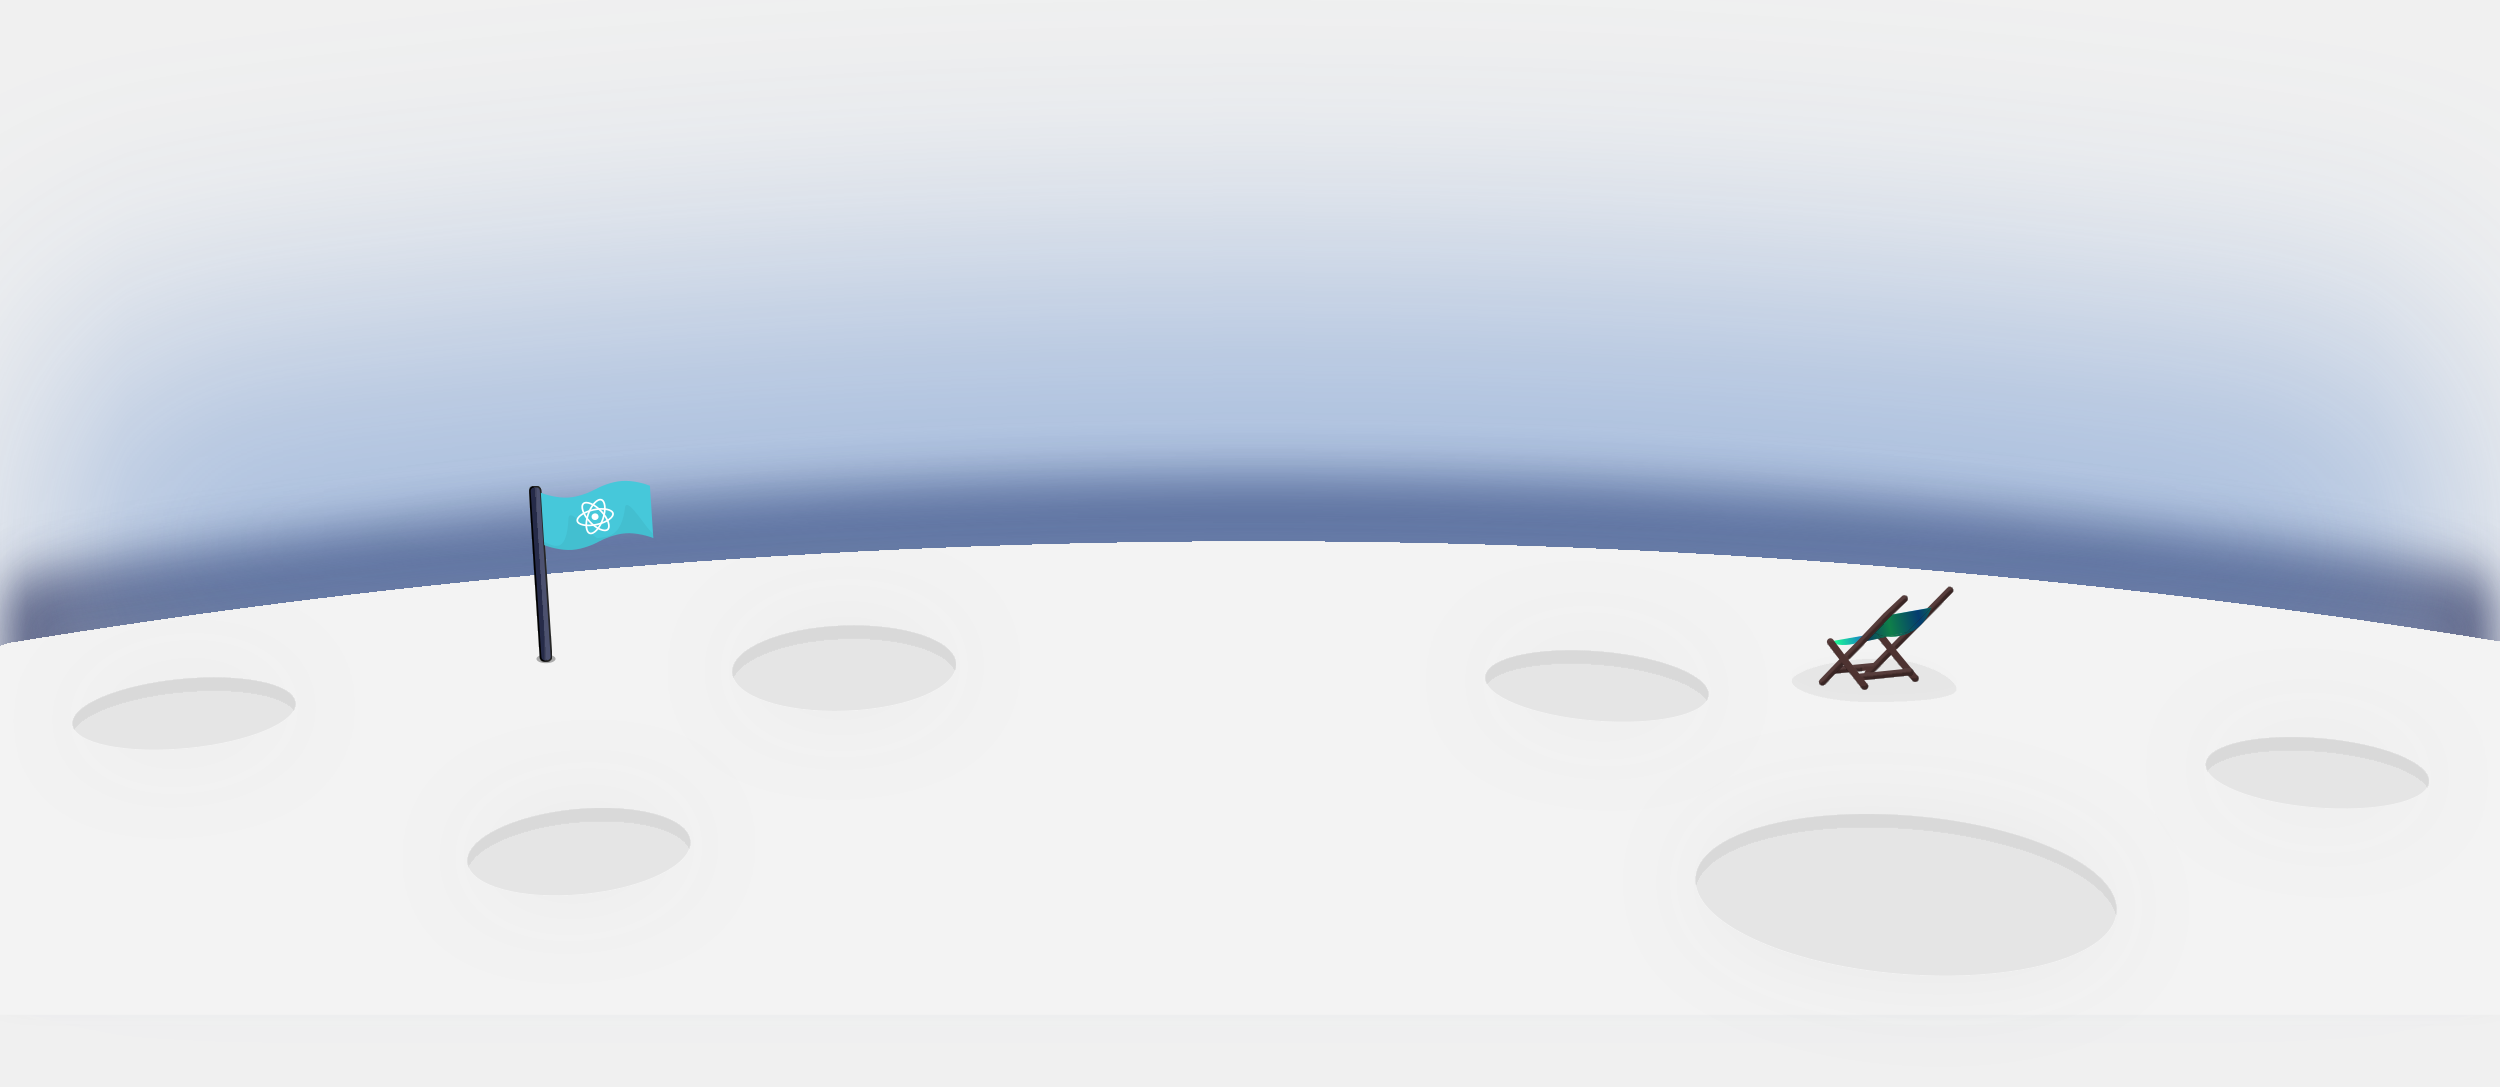
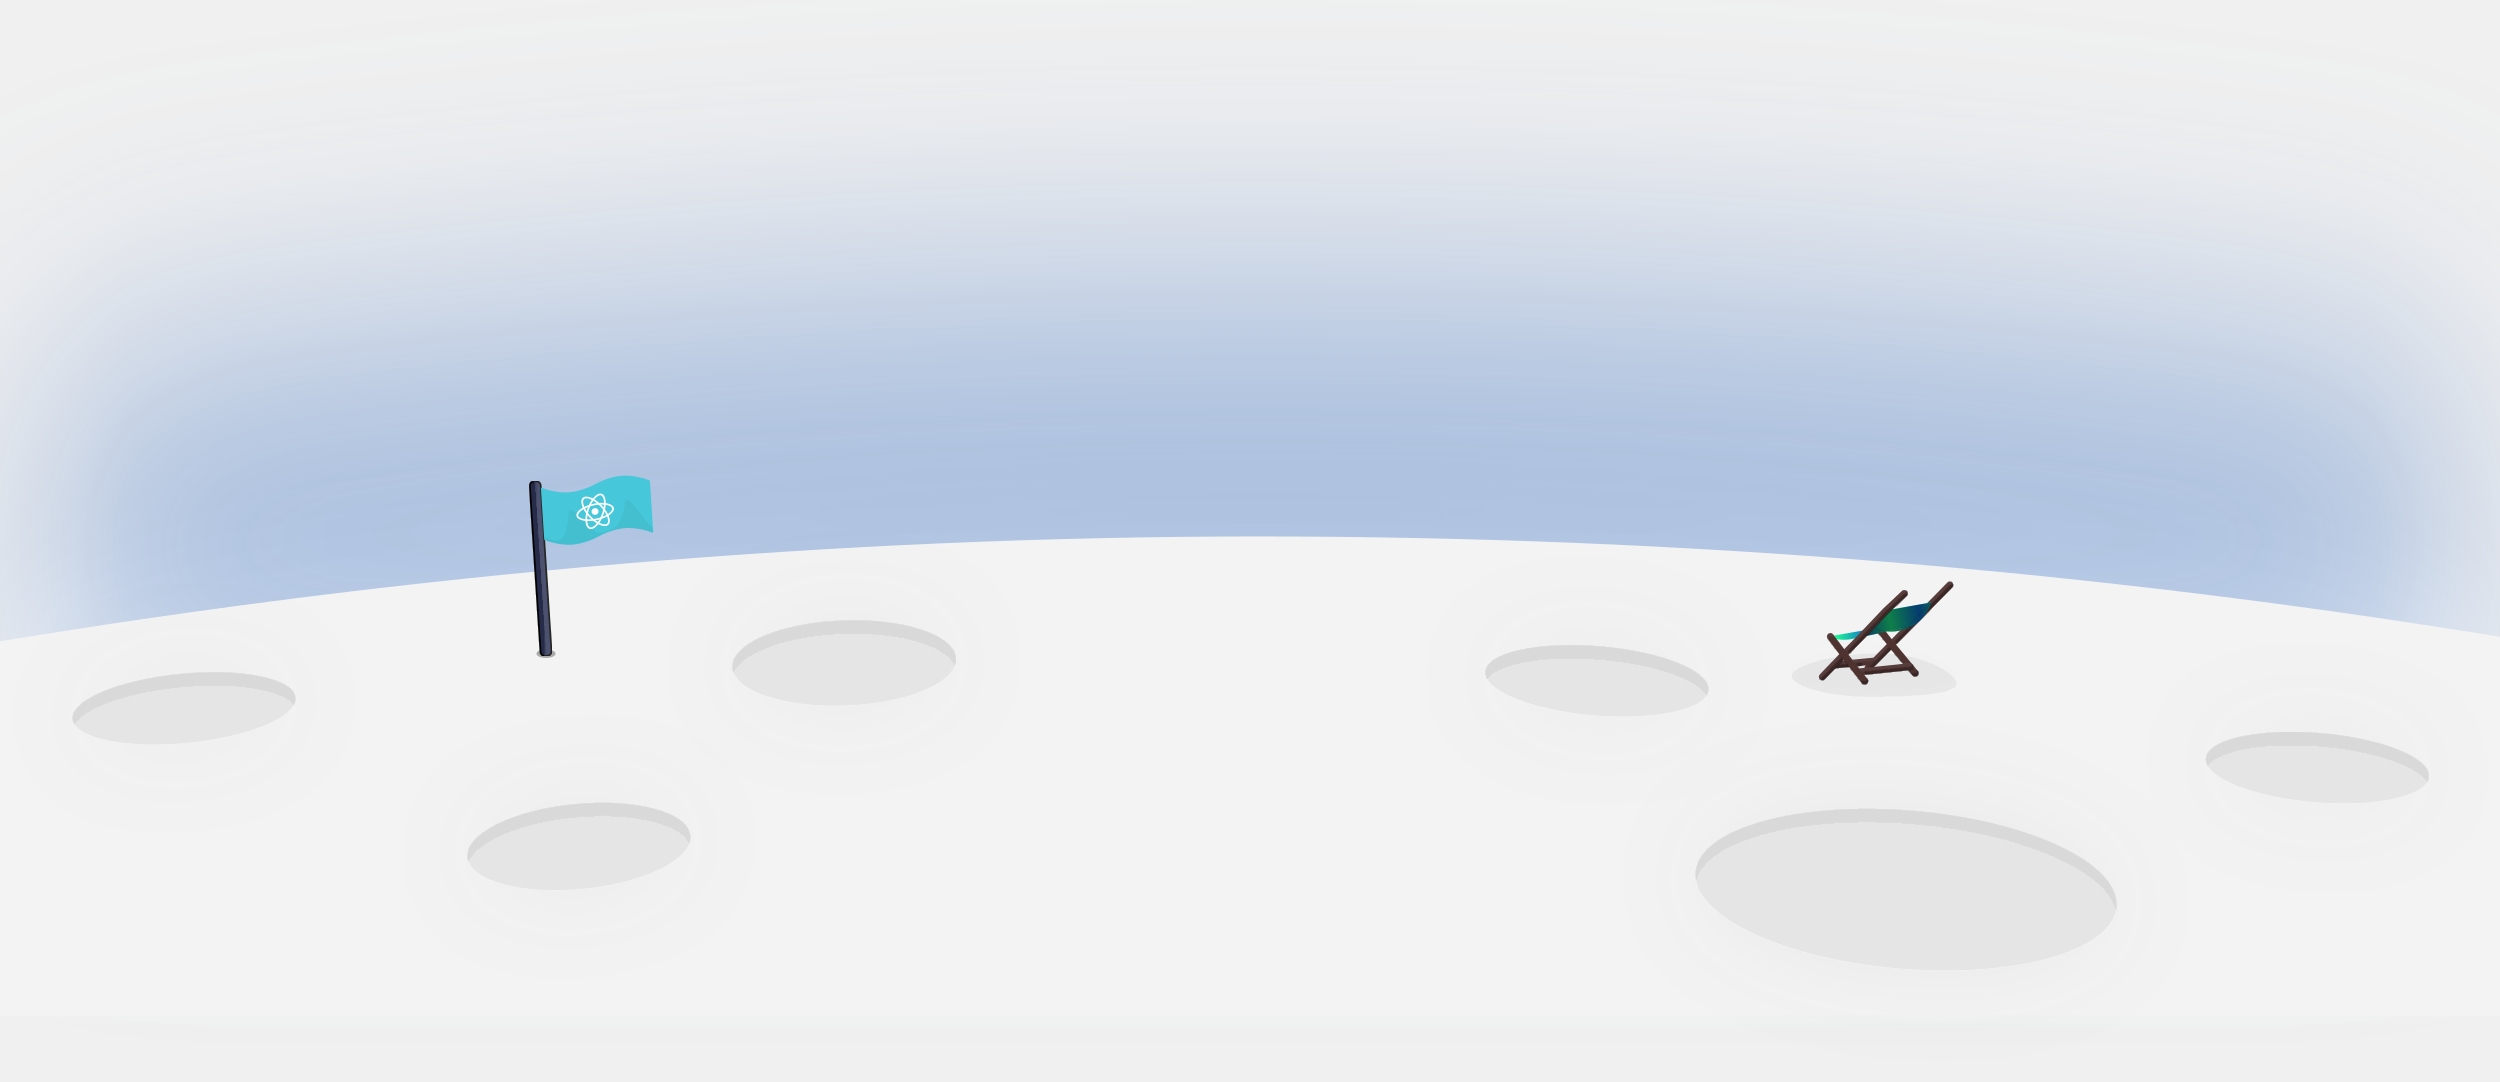
- <svg xmlns="http://www.w3.org/2000/svg" width="1440" height="626" viewBox="0 0 1440 626" fill="none">
-   <g filter="url(#filter0_ddd_374_692)">
-     <path d="M725 312C479.795 312 239.278 332.068 5 370.65L0 372.394V584.5H1440V369.83C1207.3 331.783 968.461 312 725 312Z" fill="#F3F3F3" />
-   </g>
+ <svg xmlns="http://www.w3.org/2000/svg" width="1440" height="623" viewBox="0 0 1440 623" fill="none">
+   <g filter="url(#filter0_dd_374_692)">
+     <path d="M725 312.5C479.795 312.5 234.278 334.312 0 372.894V585H1440V370.33C1207.3 332.283 968.461 312.5 725 312.5Z" fill="#F3F3F3" />
+   </g>
+   <path d="M725 309C479.795 309 234.278 330.812 0 369.394V581.5H1440V366.83C1207.3 328.783 968.461 309 725 309Z" fill="#F3F3F3" />
  <g filter="url(#filter1_di_374_692)">
-     <ellipse cx="106.012" cy="411.023" rx="64.394" ry="19.922" transform="rotate(-5.51947 106.012 411.023)" fill="#E5E5E5" />
+     <ellipse cx="106.012" cy="408.023" rx="64.394" ry="19.922" transform="rotate(-5.51947 106.012 408.023)" fill="#E5E5E5" />
  </g>
  <g filter="url(#filter2_di_374_692)">
-     <ellipse cx="919.817" cy="395.162" rx="64.394" ry="19.922" transform="rotate(4.72862 919.817 395.162)" fill="#E5E5E5" />
+     <ellipse cx="919.817" cy="392.162" rx="64.394" ry="19.922" transform="rotate(4.72862 919.817 392.162)" fill="#E5E5E5" />
  </g>
  <g filter="url(#filter3_di_374_692)">
-     <ellipse cx="1334.82" cy="445.162" rx="64.394" ry="19.922" transform="rotate(4.72862 1334.82 445.162)" fill="#E5E5E5" />
+     <ellipse cx="1334.82" cy="442.162" rx="64.394" ry="19.922" transform="rotate(4.72862 1334.82 442.162)" fill="#E5E5E5" />
  </g>
  <g filter="url(#filter4_di_374_692)">
-     <ellipse cx="1097.89" cy="515.441" rx="121.549" ry="45.577" transform="rotate(4.72862 1097.89 515.441)" fill="#E5E5E5" />
+     <ellipse cx="1097.89" cy="512.441" rx="121.549" ry="45.577" transform="rotate(4.72862 1097.89 512.441)" fill="#E5E5E5" />
  </g>
  <g filter="url(#filter5_di_374_692)">
-     <ellipse cx="333.451" cy="490.57" rx="64.394" ry="24.49" transform="rotate(-5.51947 333.451 490.57)" fill="#E5E5E5" />
+     <ellipse cx="333.451" cy="487.57" rx="64.394" ry="24.49" transform="rotate(-5.51947 333.451 487.57)" fill="#E5E5E5" />
  </g>
  <g filter="url(#filter6_di_374_692)">
-     <ellipse cx="486.264" cy="384.88" rx="64.394" ry="24.49" transform="rotate(-2.14237 486.264 384.88)" fill="#E5E5E5" />
-   </g>
-   <ellipse cx="314.5" cy="379.5" rx="5.5" ry="2.5" fill="black" fill-opacity="0.3" />
+     <ellipse cx="486.264" cy="381.88" rx="64.394" ry="24.49" transform="rotate(-2.14237 486.264 381.88)" fill="#E5E5E5" />
+   </g>
+   <ellipse cx="314.5" cy="376.5" rx="5.5" ry="2.5" fill="black" fill-opacity="0.3" />
  <g filter="url(#filter7_ii_374_692)">
-     <path d="M305.163 282.994L311.355 378.482C311.445 379.87 312.643 380.922 314.031 380.832L315.287 380.75C316.675 380.66 317.727 379.462 317.637 378.075L311.445 282.587C311.355 281.199 310.157 280.147 308.769 280.237L307.513 280.318C306.125 280.408 305.073 281.606 305.163 282.994Z" fill="#2D3356" />
-     <path d="M305.163 282.994L311.355 378.482C311.445 379.87 312.643 380.922 314.031 380.832L315.287 380.75C316.675 380.66 317.727 379.462 317.637 378.075L311.445 282.587C311.355 281.199 310.157 280.147 308.769 280.237L307.513 280.318C306.125 280.408 305.073 281.606 305.163 282.994Z" stroke="black" />
-   </g>
-   <path d="M327.476 286.594C321.194 287.001 314.225 284.93 311.526 283.843L312.504 298.92L313.482 313.997C316.181 315.084 323.149 317.155 329.431 316.748C335.714 316.341 342.356 313.386 344.892 311.96C347.428 310.534 354.071 307.58 360.353 307.173C366.635 306.765 373.604 308.837 376.303 309.923L374.347 279.769C371.648 278.683 364.68 276.611 358.398 277.018C352.116 277.426 345.473 280.38 342.937 281.806C340.401 283.232 333.758 286.186 327.476 286.594Z" fill="#46C8DA" />
-   <path d="M313.2 311.96C319 314.46 326.5 320 327.5 298C329.031 291.894 342.074 311.35 344.61 309.923C349.5 309 358 309.923 360.071 292C361.468 285.862 373.322 306.086 376.021 307.173L376.021 309.923C373.322 308.837 366.353 306.765 360.071 307.173C353.789 307.58 347.146 310.534 344.61 311.96C342.074 313.386 335.432 316.341 329.149 316.748C322.867 317.155 315.899 315.084 313.2 313.997L313.2 311.96Z" fill="black" fill-opacity="0.05" />
-   <path fill-rule="evenodd" clip-rule="evenodd" d="M341.893 299.39C341.37 299.171 340.941 298.72 340.795 298.036C340.648 297.351 340.855 296.764 341.242 296.351C341.588 295.982 342.027 295.8 342.346 295.731C342.666 295.663 343.141 295.649 343.607 295.844C344.131 296.063 344.559 296.514 344.706 297.198C344.852 297.883 344.646 298.47 344.258 298.884C343.913 299.252 343.473 299.435 343.154 299.503C342.835 299.571 342.359 299.585 341.893 299.39Z" fill="white" />
-   <path fill-rule="evenodd" clip-rule="evenodd" d="M349.48 293.871C347.519 293.469 344.864 293.503 342.001 294.116C339.137 294.729 336.701 295.785 335.077 296.954C333.373 298.182 332.879 299.277 333.03 299.982C333.181 300.687 334.08 301.484 336.137 301.905C338.098 302.307 340.752 302.273 343.616 301.66C346.479 301.047 348.915 299.992 350.539 298.822C352.244 297.595 352.738 296.5 352.587 295.795C352.436 295.09 351.537 294.293 349.48 293.871ZM353.565 295.586C353.007 292.982 347.739 291.902 341.799 293.173C335.858 294.445 331.495 297.587 332.052 300.191C332.609 302.795 337.877 303.875 343.818 302.603C349.758 301.331 354.122 298.189 353.565 295.586Z" fill="white" />
-   <path fill-rule="evenodd" clip-rule="evenodd" d="M342.877 289.98C341.511 291.427 340.18 293.668 339.261 296.366C338.341 299.064 338.037 301.619 338.251 303.55C338.475 305.576 339.202 306.523 339.911 306.74C340.619 306.957 341.794 306.592 343.227 305.073C344.592 303.626 345.923 301.385 346.843 298.687C347.763 295.989 348.067 293.434 347.853 291.504C347.628 289.478 346.901 288.53 346.193 288.314C345.484 288.097 344.309 288.462 342.877 289.98ZM346.507 287.392C343.889 286.591 340.221 290.479 338.313 296.076C336.405 301.673 336.979 306.86 339.597 307.661C342.214 308.462 345.882 304.575 347.791 298.978C349.699 293.38 349.124 288.194 346.507 287.392Z" fill="white" />
-   <path fill-rule="evenodd" clip-rule="evenodd" d="M336.205 293.997C336.801 295.846 338.124 298.053 340.068 300.138C342.012 302.223 344.143 303.722 345.982 304.484C347.911 305.282 349.132 305.134 349.689 304.646C350.247 304.158 350.522 302.996 349.898 301.056C349.303 299.207 347.979 297 346.035 294.915C344.091 292.831 341.96 291.331 340.122 290.57C338.193 289.771 336.972 289.919 336.414 290.407C335.857 290.895 335.581 292.057 336.205 293.997ZM335.75 289.695C333.691 291.498 335.29 296.465 339.322 300.791C343.355 305.116 348.293 307.161 350.353 305.358C352.413 303.556 350.814 298.588 346.781 294.263C342.749 289.937 337.81 287.892 335.75 289.695Z" fill="white" />
+     <path d="M305.163 279.994L311.355 375.482C311.445 376.87 312.643 377.922 314.031 377.832L315.287 377.75C316.675 377.66 317.727 376.462 317.637 375.075L311.445 279.587C311.355 278.199 310.157 277.147 308.769 277.237L307.513 277.318C306.125 277.408 305.073 278.606 305.163 279.994Z" fill="#2D3356" />
+     <path d="M305.163 279.994L311.355 375.482C311.445 376.87 312.643 377.922 314.031 377.832L315.287 377.75C316.675 377.66 317.727 376.462 317.637 375.075L311.445 279.587C311.355 278.199 310.157 277.147 308.769 277.237L307.513 277.318C306.125 277.408 305.073 278.606 305.163 279.994Z" stroke="black" />
+   </g>
+   <path d="M327.476 283.594C321.194 284.001 314.225 281.93 311.526 280.843L312.504 295.92L313.482 310.997C316.181 312.084 323.149 314.155 329.431 313.748C335.714 313.341 342.356 310.386 344.892 308.96C347.428 307.534 354.071 304.58 360.353 304.173C366.635 303.765 373.604 305.837 376.303 306.923L374.347 276.769C371.648 275.683 364.68 273.611 358.398 274.018C352.116 274.426 345.473 277.38 342.937 278.806C340.401 280.232 333.758 283.186 327.476 283.594Z" fill="#46C8DA" />
+   <path d="M313.2 308.96C319 311.46 326.5 317 327.5 295C329.031 288.894 342.074 308.35 344.61 306.923C349.5 306 358 306.923 360.071 289C361.468 282.862 373.322 303.086 376.021 304.173L376.021 306.923C373.322 305.837 366.353 303.765 360.071 304.173C353.789 304.58 347.146 307.534 344.61 308.96C342.074 310.386 335.432 313.341 329.149 313.748C322.867 314.155 315.899 312.084 313.2 310.997L313.2 308.96Z" fill="black" fill-opacity="0.05" />
+   <path fill-rule="evenodd" clip-rule="evenodd" d="M341.893 296.39C341.37 296.171 340.941 295.72 340.795 295.036C340.648 294.351 340.855 293.764 341.242 293.351C341.588 292.982 342.027 292.8 342.346 292.731C342.666 292.663 343.141 292.649 343.607 292.844C344.131 293.063 344.559 293.514 344.706 294.198C344.852 294.883 344.646 295.47 344.258 295.884C343.913 296.252 343.473 296.435 343.154 296.503C342.835 296.571 342.359 296.585 341.893 296.39Z" fill="white" />
+   <path fill-rule="evenodd" clip-rule="evenodd" d="M349.48 290.871C347.519 290.469 344.864 290.503 342.001 291.116C339.137 291.729 336.701 292.785 335.077 293.954C333.373 295.182 332.879 296.277 333.03 296.982C333.181 297.687 334.08 298.484 336.137 298.905C338.098 299.307 340.752 299.273 343.616 298.66C346.479 298.047 348.915 296.992 350.539 295.822C352.244 294.595 352.738 293.5 352.587 292.795C352.436 292.09 351.537 291.293 349.48 290.871ZM353.565 292.586C353.007 289.982 347.739 288.902 341.799 290.173C335.858 291.445 331.495 294.587 332.052 297.191C332.609 299.795 337.877 300.875 343.818 299.603C349.758 298.331 354.122 295.189 353.565 292.586Z" fill="white" />
+   <path fill-rule="evenodd" clip-rule="evenodd" d="M342.877 286.98C341.511 288.427 340.18 290.668 339.261 293.366C338.341 296.064 338.037 298.619 338.251 300.55C338.475 302.576 339.202 303.523 339.911 303.74C340.619 303.957 341.794 303.592 343.227 302.073C344.592 300.626 345.923 298.385 346.843 295.687C347.763 292.989 348.067 290.434 347.853 288.504C347.628 286.478 346.901 285.53 346.193 285.314C345.484 285.097 344.309 285.462 342.877 286.98ZM346.507 284.392C343.889 283.591 340.221 287.479 338.313 293.076C336.405 298.673 336.979 303.86 339.597 304.661C342.214 305.462 345.882 301.575 347.791 295.978C349.699 290.38 349.124 285.194 346.507 284.392Z" fill="white" />
+   <path fill-rule="evenodd" clip-rule="evenodd" d="M336.205 290.997C336.801 292.846 338.124 295.053 340.068 297.138C342.012 299.223 344.143 300.722 345.982 301.484C347.911 302.282 349.132 302.134 349.689 301.646C350.247 301.158 350.522 299.996 349.898 298.056C349.303 296.207 347.979 294 346.035 291.915C344.091 289.831 341.96 288.331 340.122 287.57C338.193 286.771 336.972 286.919 336.414 287.407C335.857 287.895 335.581 289.057 336.205 290.997ZM335.75 286.695C333.691 288.498 335.29 293.465 339.322 297.791C343.355 302.116 348.293 304.161 350.353 302.358C352.413 300.556 350.814 295.588 346.781 291.263C342.749 286.937 337.81 284.892 335.75 286.695Z" fill="white" />
  <g opacity="0.5" filter="url(#filter8_d_374_692)">
-     <path d="M1127 392.881C1127 398.404 1104.51 400.381 1078 400.381C1051.49 400.381 1032 393.904 1032 388.381C1032 382.858 1055.49 375.381 1082 375.381C1108.51 375.381 1127 387.358 1127 392.881Z" fill="#111111" fill-opacity="0.01" />
+     <path d="M1127 389.881C1127 395.404 1104.51 397.381 1078 397.381C1051.49 397.381 1032 390.904 1032 385.381C1032 379.858 1055.49 372.381 1082 372.381C1108.51 372.381 1127 384.358 1127 389.881Z" fill="#111111" fill-opacity="0.01" />
  </g>
  <g filter="url(#filter9_ii_374_692)">
-     <path d="M1075.9 387.922L1080 383.757M1123.03 340.012L1113.2 350.01L1099.17 364.267L1080 383.757M1103.12 390.734L1089.43 374.174L1084.27 367.509L1081.58 364.884M1080 383.757L1056.5 386" stroke="#4E3331" stroke-width="4" stroke-linecap="round" stroke-linejoin="round" />
-   </g>
-   <path d="M1071.22 369.827L1070.88 370.192L1083.55 367.434L1080.86 364.809L1078.87 365.154C1076.53 367.292 1073.9 368.81 1071.22 369.827Z" fill="url(#paint0_linear_374_692)" />
-   <path d="M1053.59 369.553C1056.19 371.302 1061.57 372.163 1067.3 370.97L1067.75 370.871C1068.91 370.61 1070.07 370.265 1071.22 369.827L1075.02 365.824L1053.59 369.553Z" fill="url(#paint1_linear_374_692)" />
-   <path d="M1071.22 369.827C1073.9 368.81 1076.53 367.292 1078.87 365.154L1075.02 365.824L1071.22 369.827Z" fill="url(#paint2_linear_374_692)" />
-   <path d="M1112.47 349.935L1085.57 354.718C1084.02 359.202 1081.65 362.615 1078.87 365.154L1080.86 364.809C1082.26 365.75 1084.44 366.432 1087.04 366.674L1098.45 364.192L1112.47 349.935Z" fill="url(#paint3_linear_374_692)" />
-   <path d="M1087.04 366.674C1084.44 366.432 1082.26 365.75 1080.86 364.809L1083.55 367.434L1087.04 366.674Z" fill="url(#paint4_linear_374_692)" />
-   <path d="M1098.45 364.192L1087.04 366.674C1090.07 366.954 1093.65 366.64 1097.21 365.445L1098.45 364.192Z" fill="url(#paint5_linear_374_692)" />
-   <path d="M1101.53 363.521C1106.07 360.937 1110.16 356.626 1112.47 349.935L1098.45 364.192L1101.53 363.521Z" fill="url(#paint6_linear_374_692)" />
-   <path d="M1101.53 363.521L1098.45 364.192L1097.21 365.445C1098.67 364.957 1100.12 364.322 1101.53 363.521Z" fill="url(#paint7_linear_374_692)" />
-   <path d="M1085.65 354.769L1112.55 349.987C1110.24 356.678 1106.15 360.989 1101.61 363.572C1100.2 364.374 1098.75 365.009 1097.29 365.497C1093.73 366.692 1090.14 367.006 1087.12 366.725L1083.63 367.486L1070.95 370.244L1067.83 370.923C1067.68 370.957 1067.53 370.99 1067.38 371.021L1067.83 370.923C1068.98 370.662 1070.15 370.317 1071.3 369.879C1073.98 368.862 1076.61 367.344 1078.95 365.206C1081.73 362.667 1084.1 359.253 1085.65 354.769Z" fill="black" fill-opacity="0.5" />
+     <path d="M1075.9 384.922L1080 380.757M1123.03 337.012L1113.2 347.01L1099.17 361.267L1080 380.757M1103.12 387.734L1089.43 371.174L1084.27 364.509L1081.58 361.884M1080 380.757L1056.5 383" stroke="#4E3331" stroke-width="4" stroke-linecap="round" stroke-linejoin="round" />
+   </g>
+   <path d="M1071.22 366.827L1070.88 367.192L1083.55 364.434L1080.86 361.809L1078.87 362.154C1076.53 364.292 1073.9 365.81 1071.22 366.827Z" fill="url(#paint0_linear_374_692)" />
+   <path d="M1053.59 366.553C1056.19 368.302 1061.57 369.163 1067.3 367.97L1067.75 367.871C1068.91 367.61 1070.07 367.265 1071.22 366.827L1075.02 362.824L1053.59 366.553Z" fill="url(#paint1_linear_374_692)" />
+   <path d="M1071.22 366.827C1073.9 365.81 1076.53 364.292 1078.87 362.154L1075.02 362.824L1071.22 366.827Z" fill="url(#paint2_linear_374_692)" />
+   <path d="M1112.47 346.935L1085.57 351.718C1084.02 356.202 1081.65 359.615 1078.87 362.154L1080.86 361.809C1082.26 362.75 1084.44 363.432 1087.04 363.674L1098.45 361.192L1112.47 346.935Z" fill="url(#paint3_linear_374_692)" />
+   <path d="M1087.04 363.674C1084.44 363.432 1082.26 362.75 1080.86 361.809L1083.55 364.434L1087.04 363.674Z" fill="url(#paint4_linear_374_692)" />
+   <path d="M1098.45 361.192L1087.04 363.674C1090.07 363.954 1093.65 363.64 1097.21 362.445L1098.45 361.192Z" fill="url(#paint5_linear_374_692)" />
+   <path d="M1101.53 360.521C1106.07 357.937 1110.16 353.626 1112.47 346.935L1098.45 361.192L1101.53 360.521Z" fill="url(#paint6_linear_374_692)" />
+   <path d="M1101.53 360.521L1098.45 361.192L1097.21 362.445C1098.67 361.957 1100.12 361.322 1101.53 360.521Z" fill="url(#paint7_linear_374_692)" />
+   <path d="M1085.65 351.769L1112.55 346.987C1110.24 353.678 1106.15 357.989 1101.61 360.572C1100.2 361.374 1098.75 362.009 1097.29 362.497C1093.73 363.692 1090.14 364.006 1087.12 363.725L1083.63 364.486L1070.95 367.244L1067.83 367.923C1067.68 367.957 1067.53 367.99 1067.38 368.021L1067.83 367.923C1068.98 367.662 1070.15 367.317 1071.3 366.879C1073.98 365.862 1076.61 364.344 1078.95 362.206C1081.73 359.667 1084.1 356.253 1085.65 351.769Z" fill="black" fill-opacity="0.5" />
  <g filter="url(#filter10_ii_374_692)">
-     <path d="M1049.73 392.779L1062.05 379.956M1096.86 344.869L1086.3 354.793L1071.95 369.902L1071.6 370.267L1062.05 379.956M1062.05 379.956L1054.32 369.628M1062.05 379.956L1070 390.121M1074.04 395.291L1070 390.121M1070 390.121L1100 387" stroke="#4E3331" stroke-width="4" stroke-linecap="round" stroke-linejoin="round" />
+     <path d="M1049.73 389.779L1062.05 376.956M1096.86 341.869L1086.3 351.793L1071.95 366.902L1071.6 367.267L1062.05 376.956M1062.05 376.956L1054.32 366.628M1062.05 376.956L1070 387.121M1074.04 392.291L1070 387.121M1070 387.121L1100 384" stroke="#4E3331" stroke-width="4" stroke-linecap="round" stroke-linejoin="round" />
  </g>
  <defs>
-     <filter id="filter0_ddd_374_692" x="-156" y="0" width="1752" height="600.5" filterUnits="userSpaceOnUse" color-interpolation-filters="sRGB">
-       <feFlood flood-opacity="0" result="BackgroundImageFix" />
-       <feColorMatrix in="SourceAlpha" type="matrix" values="0 0 0 0 0 0 0 0 0 0 0 0 0 0 0 0 0 0 127 0" result="hardAlpha" />
-       <feOffset dy="-32" />
-       <feGaussianBlur stdDeviation="16" />
-       <feComposite in2="hardAlpha" operator="out" />
-       <feColorMatrix type="matrix" values="0 0 0 0 0.047 0 0 0 0 0.055 0 0 0 0 0.227 0 0 0 1 0" />
-       <feBlend mode="normal" in2="BackgroundImageFix" result="effect1_dropShadow_374_692" />
+     <filter id="filter0_dd_374_692" x="-156" y="0.5" width="1752" height="600.5" filterUnits="userSpaceOnUse" color-interpolation-filters="sRGB">
+       <feFlood flood-opacity="0" result="BackgroundImageFix" />
      <feColorMatrix in="SourceAlpha" type="matrix" values="0 0 0 0 0 0 0 0 0 0 0 0 0 0 0 0 0 0 127 0" result="hardAlpha" />
      <feOffset dy="-32" />
      <feGaussianBlur stdDeviation="24" />
      <feComposite in2="hardAlpha" operator="out" />
      <feColorMatrix type="matrix" values="0 0 0 0 1 0 0 0 0 1 0 0 0 0 1 0 0 0 0.5 0" />
-       <feBlend mode="normal" in2="effect1_dropShadow_374_692" result="effect2_dropShadow_374_692" />
+       <feBlend mode="normal" in2="BackgroundImageFix" result="effect1_dropShadow_374_692" />
      <feColorMatrix in="SourceAlpha" type="matrix" values="0 0 0 0 0 0 0 0 0 0 0 0 0 0 0 0 0 0 127 0" result="hardAlpha" />
      <feOffset dy="-156" />
      <feGaussianBlur stdDeviation="78" />
      <feComposite in2="hardAlpha" operator="out" />
      <feColorMatrix type="matrix" values="0 0 0 0 0.234 0 0 0 0 0.444 0 0 0 0 0.758 0 0 0 0.4 0" />
-       <feBlend mode="normal" in2="effect2_dropShadow_374_692" result="effect3_dropShadow_374_692" />
-       <feBlend mode="normal" in="SourceGraphic" in2="effect3_dropShadow_374_692" result="shape" />
-     </filter>
-     <filter id="filter1_di_374_692" x="-22.113" y="326.243" width="256.249" height="169.56" filterUnits="userSpaceOnUse" color-interpolation-filters="sRGB">
-       <feFlood flood-opacity="0" result="BackgroundImageFix" />
-       <feColorMatrix in="SourceAlpha" type="matrix" values="0 0 0 0 0 0 0 0 0 0 0 0 0 0 0 0 0 0 127 0" result="hardAlpha" />
-       <feOffset />
-       <feGaussianBlur stdDeviation="32" />
-       <feComposite in2="hardAlpha" operator="out" />
-       <feColorMatrix type="matrix" values="0 0 0 0 0.237 0 0 0 0 0.237 0 0 0 0 0.237 0 0 0 0.05 0" />
-       <feBlend mode="normal" in2="BackgroundImageFix" result="effect1_dropShadow_374_692" />
-       <feBlend mode="normal" in="SourceGraphic" in2="effect1_dropShadow_374_692" result="shape" />
-       <feColorMatrix in="SourceAlpha" type="matrix" values="0 0 0 0 0 0 0 0 0 0 0 0 0 0 0 0 0 0 127 0" result="hardAlpha" />
-       <feOffset dy="8" />
-       <feComposite in2="hardAlpha" operator="arithmetic" k2="-1" k3="1" />
-       <feColorMatrix type="matrix" values="0 0 0 0 0 0 0 0 0 0 0 0 0 0 0 0 0 0 0.05 0" />
-       <feBlend mode="normal" in2="shape" result="effect2_innerShadow_374_692" />
-     </filter>
-     <filter id="filter2_di_374_692" x="791.621" y="310.606" width="256.392" height="169.113" filterUnits="userSpaceOnUse" color-interpolation-filters="sRGB">
-       <feFlood flood-opacity="0" result="BackgroundImageFix" />
-       <feColorMatrix in="SourceAlpha" type="matrix" values="0 0 0 0 0 0 0 0 0 0 0 0 0 0 0 0 0 0 127 0" result="hardAlpha" />
-       <feOffset />
-       <feGaussianBlur stdDeviation="32" />
-       <feComposite in2="hardAlpha" operator="out" />
-       <feColorMatrix type="matrix" values="0 0 0 0 0.237 0 0 0 0 0.237 0 0 0 0 0.237 0 0 0 0.05 0" />
-       <feBlend mode="normal" in2="BackgroundImageFix" result="effect1_dropShadow_374_692" />
-       <feBlend mode="normal" in="SourceGraphic" in2="effect1_dropShadow_374_692" result="shape" />
-       <feColorMatrix in="SourceAlpha" type="matrix" values="0 0 0 0 0 0 0 0 0 0 0 0 0 0 0 0 0 0 127 0" result="hardAlpha" />
-       <feOffset dy="8" />
-       <feComposite in2="hardAlpha" operator="arithmetic" k2="-1" k3="1" />
-       <feColorMatrix type="matrix" values="0 0 0 0 0 0 0 0 0 0 0 0 0 0 0 0 0 0 0.05 0" />
-       <feBlend mode="normal" in2="shape" result="effect2_innerShadow_374_692" />
-     </filter>
-     <filter id="filter3_di_374_692" x="1206.62" y="360.606" width="256.392" height="169.113" filterUnits="userSpaceOnUse" color-interpolation-filters="sRGB">
-       <feFlood flood-opacity="0" result="BackgroundImageFix" />
-       <feColorMatrix in="SourceAlpha" type="matrix" values="0 0 0 0 0 0 0 0 0 0 0 0 0 0 0 0 0 0 127 0" result="hardAlpha" />
-       <feOffset />
-       <feGaussianBlur stdDeviation="32" />
-       <feComposite in2="hardAlpha" operator="out" />
-       <feColorMatrix type="matrix" values="0 0 0 0 0.237 0 0 0 0 0.237 0 0 0 0 0.237 0 0 0 0.05 0" />
-       <feBlend mode="normal" in2="BackgroundImageFix" result="effect1_dropShadow_374_692" />
-       <feBlend mode="normal" in="SourceGraphic" in2="effect1_dropShadow_374_692" result="shape" />
-       <feColorMatrix in="SourceAlpha" type="matrix" values="0 0 0 0 0 0 0 0 0 0 0 0 0 0 0 0 0 0 127 0" result="hardAlpha" />
-       <feOffset dy="8" />
-       <feComposite in2="hardAlpha" operator="arithmetic" k2="-1" k3="1" />
-       <feColorMatrix type="matrix" values="0 0 0 0 0 0 0 0 0 0 0 0 0 0 0 0 0 0 0.05 0" />
-       <feBlend mode="normal" in2="shape" result="effect2_innerShadow_374_692" />
-     </filter>
-     <filter id="filter4_di_374_692" x="912.698" y="404.918" width="370.39" height="221.047" filterUnits="userSpaceOnUse" color-interpolation-filters="sRGB">
-       <feFlood flood-opacity="0" result="BackgroundImageFix" />
-       <feColorMatrix in="SourceAlpha" type="matrix" values="0 0 0 0 0 0 0 0 0 0 0 0 0 0 0 0 0 0 127 0" result="hardAlpha" />
-       <feOffset />
-       <feGaussianBlur stdDeviation="32" />
-       <feComposite in2="hardAlpha" operator="out" />
-       <feColorMatrix type="matrix" values="0 0 0 0 0.237 0 0 0 0 0.237 0 0 0 0 0.237 0 0 0 0.05 0" />
-       <feBlend mode="normal" in2="BackgroundImageFix" result="effect1_dropShadow_374_692" />
-       <feBlend mode="normal" in="SourceGraphic" in2="effect1_dropShadow_374_692" result="shape" />
-       <feColorMatrix in="SourceAlpha" type="matrix" values="0 0 0 0 0 0 0 0 0 0 0 0 0 0 0 0 0 0 127 0" result="hardAlpha" />
-       <feOffset dy="8" />
-       <feComposite in2="hardAlpha" operator="arithmetic" k2="-1" k3="1" />
-       <feColorMatrix type="matrix" values="0 0 0 0 0 0 0 0 0 0 0 0 0 0 0 0 0 0 0.05 0" />
-       <feBlend mode="normal" in2="shape" result="effect2_innerShadow_374_692" />
-     </filter>
-     <filter id="filter5_di_374_692" x="205.312" y="401.413" width="256.279" height="178.315" filterUnits="userSpaceOnUse" color-interpolation-filters="sRGB">
-       <feFlood flood-opacity="0" result="BackgroundImageFix" />
-       <feColorMatrix in="SourceAlpha" type="matrix" values="0 0 0 0 0 0 0 0 0 0 0 0 0 0 0 0 0 0 127 0" result="hardAlpha" />
-       <feOffset />
-       <feGaussianBlur stdDeviation="32" />
-       <feComposite in2="hardAlpha" operator="out" />
-       <feColorMatrix type="matrix" values="0 0 0 0 0.237 0 0 0 0 0.237 0 0 0 0 0.237 0 0 0 0.05 0" />
-       <feBlend mode="normal" in2="BackgroundImageFix" result="effect1_dropShadow_374_692" />
-       <feBlend mode="normal" in="SourceGraphic" in2="effect1_dropShadow_374_692" result="shape" />
-       <feColorMatrix in="SourceAlpha" type="matrix" values="0 0 0 0 0 0 0 0 0 0 0 0 0 0 0 0 0 0 127 0" result="hardAlpha" />
-       <feOffset dy="8" />
-       <feComposite in2="hardAlpha" operator="arithmetic" k2="-1" k3="1" />
-       <feColorMatrix type="matrix" values="0 0 0 0 0 0 0 0 0 0 0 0 0 0 0 0 0 0 0.05 0" />
-       <feBlend mode="normal" in2="shape" result="effect2_innerShadow_374_692" />
-     </filter>
-     <filter id="filter6_di_374_692" x="357.909" y="296.287" width="256.711" height="177.186" filterUnits="userSpaceOnUse" color-interpolation-filters="sRGB">
-       <feFlood flood-opacity="0" result="BackgroundImageFix" />
-       <feColorMatrix in="SourceAlpha" type="matrix" values="0 0 0 0 0 0 0 0 0 0 0 0 0 0 0 0 0 0 127 0" result="hardAlpha" />
-       <feOffset />
-       <feGaussianBlur stdDeviation="32" />
-       <feComposite in2="hardAlpha" operator="out" />
-       <feColorMatrix type="matrix" values="0 0 0 0 0.237 0 0 0 0 0.237 0 0 0 0 0.237 0 0 0 0.05 0" />
-       <feBlend mode="normal" in2="BackgroundImageFix" result="effect1_dropShadow_374_692" />
-       <feBlend mode="normal" in="SourceGraphic" in2="effect1_dropShadow_374_692" result="shape" />
-       <feColorMatrix in="SourceAlpha" type="matrix" values="0 0 0 0 0 0 0 0 0 0 0 0 0 0 0 0 0 0 127 0" result="hardAlpha" />
-       <feOffset dy="8" />
-       <feComposite in2="hardAlpha" operator="arithmetic" k2="-1" k3="1" />
-       <feColorMatrix type="matrix" values="0 0 0 0 0 0 0 0 0 0 0 0 0 0 0 0 0 0 0.05 0" />
-       <feBlend mode="normal" in2="shape" result="effect2_innerShadow_374_692" />
-     </filter>
-     <filter id="filter7_ii_374_692" x="305.157" y="280.231" width="12.485" height="100.606" filterUnits="userSpaceOnUse" color-interpolation-filters="sRGB">
+       <feBlend mode="normal" in2="effect1_dropShadow_374_692" result="effect2_dropShadow_374_692" />
+       <feBlend mode="normal" in="SourceGraphic" in2="effect2_dropShadow_374_692" result="shape" />
+     </filter>
+     <filter id="filter1_di_374_692" x="-22.113" y="323.243" width="256.249" height="169.56" filterUnits="userSpaceOnUse" color-interpolation-filters="sRGB">
+       <feFlood flood-opacity="0" result="BackgroundImageFix" />
+       <feColorMatrix in="SourceAlpha" type="matrix" values="0 0 0 0 0 0 0 0 0 0 0 0 0 0 0 0 0 0 127 0" result="hardAlpha" />
+       <feOffset />
+       <feGaussianBlur stdDeviation="32" />
+       <feComposite in2="hardAlpha" operator="out" />
+       <feColorMatrix type="matrix" values="0 0 0 0 0.237 0 0 0 0 0.237 0 0 0 0 0.237 0 0 0 0.05 0" />
+       <feBlend mode="normal" in2="BackgroundImageFix" result="effect1_dropShadow_374_692" />
+       <feBlend mode="normal" in="SourceGraphic" in2="effect1_dropShadow_374_692" result="shape" />
+       <feColorMatrix in="SourceAlpha" type="matrix" values="0 0 0 0 0 0 0 0 0 0 0 0 0 0 0 0 0 0 127 0" result="hardAlpha" />
+       <feOffset dy="8" />
+       <feComposite in2="hardAlpha" operator="arithmetic" k2="-1" k3="1" />
+       <feColorMatrix type="matrix" values="0 0 0 0 0 0 0 0 0 0 0 0 0 0 0 0 0 0 0.05 0" />
+       <feBlend mode="normal" in2="shape" result="effect2_innerShadow_374_692" />
+     </filter>
+     <filter id="filter2_di_374_692" x="791.621" y="307.606" width="256.392" height="169.113" filterUnits="userSpaceOnUse" color-interpolation-filters="sRGB">
+       <feFlood flood-opacity="0" result="BackgroundImageFix" />
+       <feColorMatrix in="SourceAlpha" type="matrix" values="0 0 0 0 0 0 0 0 0 0 0 0 0 0 0 0 0 0 127 0" result="hardAlpha" />
+       <feOffset />
+       <feGaussianBlur stdDeviation="32" />
+       <feComposite in2="hardAlpha" operator="out" />
+       <feColorMatrix type="matrix" values="0 0 0 0 0.237 0 0 0 0 0.237 0 0 0 0 0.237 0 0 0 0.05 0" />
+       <feBlend mode="normal" in2="BackgroundImageFix" result="effect1_dropShadow_374_692" />
+       <feBlend mode="normal" in="SourceGraphic" in2="effect1_dropShadow_374_692" result="shape" />
+       <feColorMatrix in="SourceAlpha" type="matrix" values="0 0 0 0 0 0 0 0 0 0 0 0 0 0 0 0 0 0 127 0" result="hardAlpha" />
+       <feOffset dy="8" />
+       <feComposite in2="hardAlpha" operator="arithmetic" k2="-1" k3="1" />
+       <feColorMatrix type="matrix" values="0 0 0 0 0 0 0 0 0 0 0 0 0 0 0 0 0 0 0.05 0" />
+       <feBlend mode="normal" in2="shape" result="effect2_innerShadow_374_692" />
+     </filter>
+     <filter id="filter3_di_374_692" x="1206.62" y="357.606" width="256.392" height="169.113" filterUnits="userSpaceOnUse" color-interpolation-filters="sRGB">
+       <feFlood flood-opacity="0" result="BackgroundImageFix" />
+       <feColorMatrix in="SourceAlpha" type="matrix" values="0 0 0 0 0 0 0 0 0 0 0 0 0 0 0 0 0 0 127 0" result="hardAlpha" />
+       <feOffset />
+       <feGaussianBlur stdDeviation="32" />
+       <feComposite in2="hardAlpha" operator="out" />
+       <feColorMatrix type="matrix" values="0 0 0 0 0.237 0 0 0 0 0.237 0 0 0 0 0.237 0 0 0 0.05 0" />
+       <feBlend mode="normal" in2="BackgroundImageFix" result="effect1_dropShadow_374_692" />
+       <feBlend mode="normal" in="SourceGraphic" in2="effect1_dropShadow_374_692" result="shape" />
+       <feColorMatrix in="SourceAlpha" type="matrix" values="0 0 0 0 0 0 0 0 0 0 0 0 0 0 0 0 0 0 127 0" result="hardAlpha" />
+       <feOffset dy="8" />
+       <feComposite in2="hardAlpha" operator="arithmetic" k2="-1" k3="1" />
+       <feColorMatrix type="matrix" values="0 0 0 0 0 0 0 0 0 0 0 0 0 0 0 0 0 0 0.05 0" />
+       <feBlend mode="normal" in2="shape" result="effect2_innerShadow_374_692" />
+     </filter>
+     <filter id="filter4_di_374_692" x="912.698" y="401.918" width="370.39" height="221.047" filterUnits="userSpaceOnUse" color-interpolation-filters="sRGB">
+       <feFlood flood-opacity="0" result="BackgroundImageFix" />
+       <feColorMatrix in="SourceAlpha" type="matrix" values="0 0 0 0 0 0 0 0 0 0 0 0 0 0 0 0 0 0 127 0" result="hardAlpha" />
+       <feOffset />
+       <feGaussianBlur stdDeviation="32" />
+       <feComposite in2="hardAlpha" operator="out" />
+       <feColorMatrix type="matrix" values="0 0 0 0 0.237 0 0 0 0 0.237 0 0 0 0 0.237 0 0 0 0.05 0" />
+       <feBlend mode="normal" in2="BackgroundImageFix" result="effect1_dropShadow_374_692" />
+       <feBlend mode="normal" in="SourceGraphic" in2="effect1_dropShadow_374_692" result="shape" />
+       <feColorMatrix in="SourceAlpha" type="matrix" values="0 0 0 0 0 0 0 0 0 0 0 0 0 0 0 0 0 0 127 0" result="hardAlpha" />
+       <feOffset dy="8" />
+       <feComposite in2="hardAlpha" operator="arithmetic" k2="-1" k3="1" />
+       <feColorMatrix type="matrix" values="0 0 0 0 0 0 0 0 0 0 0 0 0 0 0 0 0 0 0.05 0" />
+       <feBlend mode="normal" in2="shape" result="effect2_innerShadow_374_692" />
+     </filter>
+     <filter id="filter5_di_374_692" x="205.312" y="398.413" width="256.279" height="178.315" filterUnits="userSpaceOnUse" color-interpolation-filters="sRGB">
+       <feFlood flood-opacity="0" result="BackgroundImageFix" />
+       <feColorMatrix in="SourceAlpha" type="matrix" values="0 0 0 0 0 0 0 0 0 0 0 0 0 0 0 0 0 0 127 0" result="hardAlpha" />
+       <feOffset />
+       <feGaussianBlur stdDeviation="32" />
+       <feComposite in2="hardAlpha" operator="out" />
+       <feColorMatrix type="matrix" values="0 0 0 0 0.237 0 0 0 0 0.237 0 0 0 0 0.237 0 0 0 0.05 0" />
+       <feBlend mode="normal" in2="BackgroundImageFix" result="effect1_dropShadow_374_692" />
+       <feBlend mode="normal" in="SourceGraphic" in2="effect1_dropShadow_374_692" result="shape" />
+       <feColorMatrix in="SourceAlpha" type="matrix" values="0 0 0 0 0 0 0 0 0 0 0 0 0 0 0 0 0 0 127 0" result="hardAlpha" />
+       <feOffset dy="8" />
+       <feComposite in2="hardAlpha" operator="arithmetic" k2="-1" k3="1" />
+       <feColorMatrix type="matrix" values="0 0 0 0 0 0 0 0 0 0 0 0 0 0 0 0 0 0 0.05 0" />
+       <feBlend mode="normal" in2="shape" result="effect2_innerShadow_374_692" />
+     </filter>
+     <filter id="filter6_di_374_692" x="357.909" y="293.287" width="256.711" height="177.186" filterUnits="userSpaceOnUse" color-interpolation-filters="sRGB">
+       <feFlood flood-opacity="0" result="BackgroundImageFix" />
+       <feColorMatrix in="SourceAlpha" type="matrix" values="0 0 0 0 0 0 0 0 0 0 0 0 0 0 0 0 0 0 127 0" result="hardAlpha" />
+       <feOffset />
+       <feGaussianBlur stdDeviation="32" />
+       <feComposite in2="hardAlpha" operator="out" />
+       <feColorMatrix type="matrix" values="0 0 0 0 0.237 0 0 0 0 0.237 0 0 0 0 0.237 0 0 0 0.05 0" />
+       <feBlend mode="normal" in2="BackgroundImageFix" result="effect1_dropShadow_374_692" />
+       <feBlend mode="normal" in="SourceGraphic" in2="effect1_dropShadow_374_692" result="shape" />
+       <feColorMatrix in="SourceAlpha" type="matrix" values="0 0 0 0 0 0 0 0 0 0 0 0 0 0 0 0 0 0 127 0" result="hardAlpha" />
+       <feOffset dy="8" />
+       <feComposite in2="hardAlpha" operator="arithmetic" k2="-1" k3="1" />
+       <feColorMatrix type="matrix" values="0 0 0 0 0 0 0 0 0 0 0 0 0 0 0 0 0 0 0.05 0" />
+       <feBlend mode="normal" in2="shape" result="effect2_innerShadow_374_692" />
+     </filter>
+     <filter id="filter7_ii_374_692" x="305.157" y="277.231" width="12.485" height="100.606" filterUnits="userSpaceOnUse" color-interpolation-filters="sRGB">
      <feFlood flood-opacity="0" result="BackgroundImageFix" />
      <feBlend mode="normal" in="SourceGraphic" in2="BackgroundImageFix" result="shape" />
      <feColorMatrix in="SourceAlpha" type="matrix" values="0 0 0 0 0 0 0 0 0 0 0 0 0 0 0 0 0 0 127 0" result="hardAlpha" />
      <feOffset dx="-4" />
      <feComposite in2="hardAlpha" operator="arithmetic" k2="-1" k3="1" />
      <feColorMatrix type="matrix" values="0 0 0 0 1 0 0 0 0 1 0 0 0 0 1 0 0 0 0.15 0" />
      <feBlend mode="normal" in2="shape" result="effect1_innerShadow_374_692" />
      <feColorMatrix in="SourceAlpha" type="matrix" values="0 0 0 0 0 0 0 0 0 0 0 0 0 0 0 0 0 0 127 0" result="hardAlpha" />
      <feOffset dx="4" />
      <feComposite in2="hardAlpha" operator="arithmetic" k2="-1" k3="1" />
      <feColorMatrix type="matrix" values="0 0 0 0 0 0 0 0 0 0 0 0 0 0 0 0 0 0 0.15 0" />
      <feBlend mode="normal" in2="effect1_innerShadow_374_692" result="effect2_innerShadow_374_692" />
    </filter>
-     <filter id="filter8_d_374_692" x="1032" y="375.381" width="95" height="29" filterUnits="userSpaceOnUse" color-interpolation-filters="sRGB">
+     <filter id="filter8_d_374_692" x="1032" y="372.381" width="95" height="29" filterUnits="userSpaceOnUse" color-interpolation-filters="sRGB">
      <feFlood flood-opacity="0" result="BackgroundImageFix" />
      <feColorMatrix in="SourceAlpha" type="matrix" values="0 0 0 0 0 0 0 0 0 0 0 0 0 0 0 0 0 0 127 0" result="hardAlpha" />
      <feOffset dy="4" />
      <feColorMatrix type="matrix" values="0 0 0 0 0 0 0 0 0 0 0 0 0 0 0 0 0 0 0.1 0" />
      <feBlend mode="normal" in2="BackgroundImageFix" result="effect1_dropShadow_374_692" />
      <feBlend mode="normal" in="SourceGraphic" in2="effect1_dropShadow_374_692" result="shape" />
    </filter>
-     <filter id="filter9_ii_374_692" x="1054.5" y="338.012" width="70.535" height="54.722" filterUnits="userSpaceOnUse" color-interpolation-filters="sRGB">
+     <filter id="filter9_ii_374_692" x="1054.5" y="335.012" width="70.535" height="54.722" filterUnits="userSpaceOnUse" color-interpolation-filters="sRGB">
      <feFlood flood-opacity="0" result="BackgroundImageFix" />
      <feBlend mode="normal" in="SourceGraphic" in2="BackgroundImageFix" result="shape" />
      <feColorMatrix in="SourceAlpha" type="matrix" values="0 0 0 0 0 0 0 0 0 0 0 0 0 0 0 0 0 0 127 0" result="hardAlpha" />
      <feOffset dx="-1" dy="-2" />
      <feComposite in2="hardAlpha" operator="arithmetic" k2="-1" k3="1" />
      <feColorMatrix type="matrix" values="0 0 0 0 0 0 0 0 0 0 0 0 0 0 0 0 0 0 0.25 0" />
      <feBlend mode="normal" in2="shape" result="effect1_innerShadow_374_692" />
      <feColorMatrix in="SourceAlpha" type="matrix" values="0 0 0 0 0 0 0 0 0 0 0 0 0 0 0 0 0 0 127 0" result="hardAlpha" />
      <feOffset dx="1" dy="2" />
      <feComposite in2="hardAlpha" operator="arithmetic" k2="-1" k3="1" />
      <feColorMatrix type="matrix" values="0 0 0 0 1 0 0 0 0 1 0 0 0 0 1 0 0 0 0.05 0" />
      <feBlend mode="normal" in2="effect1_innerShadow_374_692" result="effect2_innerShadow_374_692" />
    </filter>
-     <filter id="filter10_ii_374_692" x="1047.73" y="342.869" width="54.274" height="54.422" filterUnits="userSpaceOnUse" color-interpolation-filters="sRGB">
+     <filter id="filter10_ii_374_692" x="1047.73" y="339.869" width="54.274" height="54.422" filterUnits="userSpaceOnUse" color-interpolation-filters="sRGB">
      <feFlood flood-opacity="0" result="BackgroundImageFix" />
      <feBlend mode="normal" in="SourceGraphic" in2="BackgroundImageFix" result="shape" />
      <feColorMatrix in="SourceAlpha" type="matrix" values="0 0 0 0 0 0 0 0 0 0 0 0 0 0 0 0 0 0 127 0" result="hardAlpha" />
      <feOffset dx="-1" dy="-2" />
      <feComposite in2="hardAlpha" operator="arithmetic" k2="-1" k3="1" />
      <feColorMatrix type="matrix" values="0 0 0 0 0 0 0 0 0 0 0 0 0 0 0 0 0 0 0.25 0" />
      <feBlend mode="normal" in2="shape" result="effect1_innerShadow_374_692" />
      <feColorMatrix in="SourceAlpha" type="matrix" values="0 0 0 0 0 0 0 0 0 0 0 0 0 0 0 0 0 0 127 0" result="hardAlpha" />
      <feOffset dx="1" dy="2" />
      <feComposite in2="hardAlpha" operator="arithmetic" k2="-1" k3="1" />
      <feColorMatrix type="matrix" values="0 0 0 0 1 0 0 0 0 1 0 0 0 0 1 0 0 0 0.05 0" />
      <feBlend mode="normal" in2="effect1_innerShadow_374_692" result="effect2_innerShadow_374_692" />
    </filter>
-     <linearGradient id="paint0_linear_374_692" x1="1056.4" y1="370.826" x2="1120.79" y2="358.202" gradientUnits="userSpaceOnUse">
-       <stop stop-color="#1EFF93" />
-       <stop offset="0.271" stop-color="#127AC6" />
-       <stop offset="0.511" stop-color="#1EFF93" />
-       <stop offset="0.776" stop-color="#0978E0" />
-       <stop offset="1" stop-color="#1EFF93" />
-     </linearGradient>
-     <linearGradient id="paint1_linear_374_692" x1="1056.4" y1="370.826" x2="1120.79" y2="358.202" gradientUnits="userSpaceOnUse">
-       <stop stop-color="#1EFF93" />
-       <stop offset="0.271" stop-color="#127AC6" />
-       <stop offset="0.511" stop-color="#1EFF93" />
-       <stop offset="0.776" stop-color="#0978E0" />
-       <stop offset="1" stop-color="#1EFF93" />
-     </linearGradient>
-     <linearGradient id="paint2_linear_374_692" x1="1056.4" y1="370.826" x2="1120.79" y2="358.202" gradientUnits="userSpaceOnUse">
-       <stop stop-color="#1EFF93" />
-       <stop offset="0.271" stop-color="#127AC6" />
-       <stop offset="0.511" stop-color="#1EFF93" />
-       <stop offset="0.776" stop-color="#0978E0" />
-       <stop offset="1" stop-color="#1EFF93" />
-     </linearGradient>
-     <linearGradient id="paint3_linear_374_692" x1="1056.4" y1="370.826" x2="1120.79" y2="358.202" gradientUnits="userSpaceOnUse">
-       <stop stop-color="#1EFF93" />
-       <stop offset="0.271" stop-color="#127AC6" />
-       <stop offset="0.511" stop-color="#1EFF93" />
-       <stop offset="0.776" stop-color="#0978E0" />
-       <stop offset="1" stop-color="#1EFF93" />
-     </linearGradient>
-     <linearGradient id="paint4_linear_374_692" x1="1056.4" y1="370.826" x2="1120.79" y2="358.202" gradientUnits="userSpaceOnUse">
-       <stop stop-color="#1EFF93" />
-       <stop offset="0.271" stop-color="#127AC6" />
-       <stop offset="0.511" stop-color="#1EFF93" />
-       <stop offset="0.776" stop-color="#0978E0" />
-       <stop offset="1" stop-color="#1EFF93" />
-     </linearGradient>
-     <linearGradient id="paint5_linear_374_692" x1="1056.4" y1="370.826" x2="1120.79" y2="358.202" gradientUnits="userSpaceOnUse">
-       <stop stop-color="#1EFF93" />
-       <stop offset="0.271" stop-color="#127AC6" />
-       <stop offset="0.511" stop-color="#1EFF93" />
-       <stop offset="0.776" stop-color="#0978E0" />
-       <stop offset="1" stop-color="#1EFF93" />
-     </linearGradient>
-     <linearGradient id="paint6_linear_374_692" x1="1056.4" y1="370.826" x2="1120.79" y2="358.202" gradientUnits="userSpaceOnUse">
-       <stop stop-color="#1EFF93" />
-       <stop offset="0.271" stop-color="#127AC6" />
-       <stop offset="0.511" stop-color="#1EFF93" />
-       <stop offset="0.776" stop-color="#0978E0" />
-       <stop offset="1" stop-color="#1EFF93" />
-     </linearGradient>
-     <linearGradient id="paint7_linear_374_692" x1="1056.4" y1="370.826" x2="1120.79" y2="358.202" gradientUnits="userSpaceOnUse">
+     <linearGradient id="paint0_linear_374_692" x1="1056.4" y1="367.826" x2="1120.79" y2="355.202" gradientUnits="userSpaceOnUse">
+       <stop stop-color="#1EFF93" />
+       <stop offset="0.271" stop-color="#127AC6" />
+       <stop offset="0.511" stop-color="#1EFF93" />
+       <stop offset="0.776" stop-color="#0978E0" />
+       <stop offset="1" stop-color="#1EFF93" />
+     </linearGradient>
+     <linearGradient id="paint1_linear_374_692" x1="1056.4" y1="367.826" x2="1120.79" y2="355.202" gradientUnits="userSpaceOnUse">
+       <stop stop-color="#1EFF93" />
+       <stop offset="0.271" stop-color="#127AC6" />
+       <stop offset="0.511" stop-color="#1EFF93" />
+       <stop offset="0.776" stop-color="#0978E0" />
+       <stop offset="1" stop-color="#1EFF93" />
+     </linearGradient>
+     <linearGradient id="paint2_linear_374_692" x1="1056.4" y1="367.826" x2="1120.79" y2="355.202" gradientUnits="userSpaceOnUse">
+       <stop stop-color="#1EFF93" />
+       <stop offset="0.271" stop-color="#127AC6" />
+       <stop offset="0.511" stop-color="#1EFF93" />
+       <stop offset="0.776" stop-color="#0978E0" />
+       <stop offset="1" stop-color="#1EFF93" />
+     </linearGradient>
+     <linearGradient id="paint3_linear_374_692" x1="1056.4" y1="367.826" x2="1120.79" y2="355.202" gradientUnits="userSpaceOnUse">
+       <stop stop-color="#1EFF93" />
+       <stop offset="0.271" stop-color="#127AC6" />
+       <stop offset="0.511" stop-color="#1EFF93" />
+       <stop offset="0.776" stop-color="#0978E0" />
+       <stop offset="1" stop-color="#1EFF93" />
+     </linearGradient>
+     <linearGradient id="paint4_linear_374_692" x1="1056.4" y1="367.826" x2="1120.79" y2="355.202" gradientUnits="userSpaceOnUse">
+       <stop stop-color="#1EFF93" />
+       <stop offset="0.271" stop-color="#127AC6" />
+       <stop offset="0.511" stop-color="#1EFF93" />
+       <stop offset="0.776" stop-color="#0978E0" />
+       <stop offset="1" stop-color="#1EFF93" />
+     </linearGradient>
+     <linearGradient id="paint5_linear_374_692" x1="1056.4" y1="367.826" x2="1120.79" y2="355.202" gradientUnits="userSpaceOnUse">
+       <stop stop-color="#1EFF93" />
+       <stop offset="0.271" stop-color="#127AC6" />
+       <stop offset="0.511" stop-color="#1EFF93" />
+       <stop offset="0.776" stop-color="#0978E0" />
+       <stop offset="1" stop-color="#1EFF93" />
+     </linearGradient>
+     <linearGradient id="paint6_linear_374_692" x1="1056.4" y1="367.826" x2="1120.79" y2="355.202" gradientUnits="userSpaceOnUse">
+       <stop stop-color="#1EFF93" />
+       <stop offset="0.271" stop-color="#127AC6" />
+       <stop offset="0.511" stop-color="#1EFF93" />
+       <stop offset="0.776" stop-color="#0978E0" />
+       <stop offset="1" stop-color="#1EFF93" />
+     </linearGradient>
+     <linearGradient id="paint7_linear_374_692" x1="1056.4" y1="367.826" x2="1120.79" y2="355.202" gradientUnits="userSpaceOnUse">
      <stop stop-color="#1EFF93" />
      <stop offset="0.271" stop-color="#127AC6" />
      <stop offset="0.511" stop-color="#1EFF93" />
      <stop offset="0.776" stop-color="#0978E0" />
      <stop offset="1" stop-color="#1EFF93" />
    </linearGradient>
  </defs>
</svg>
